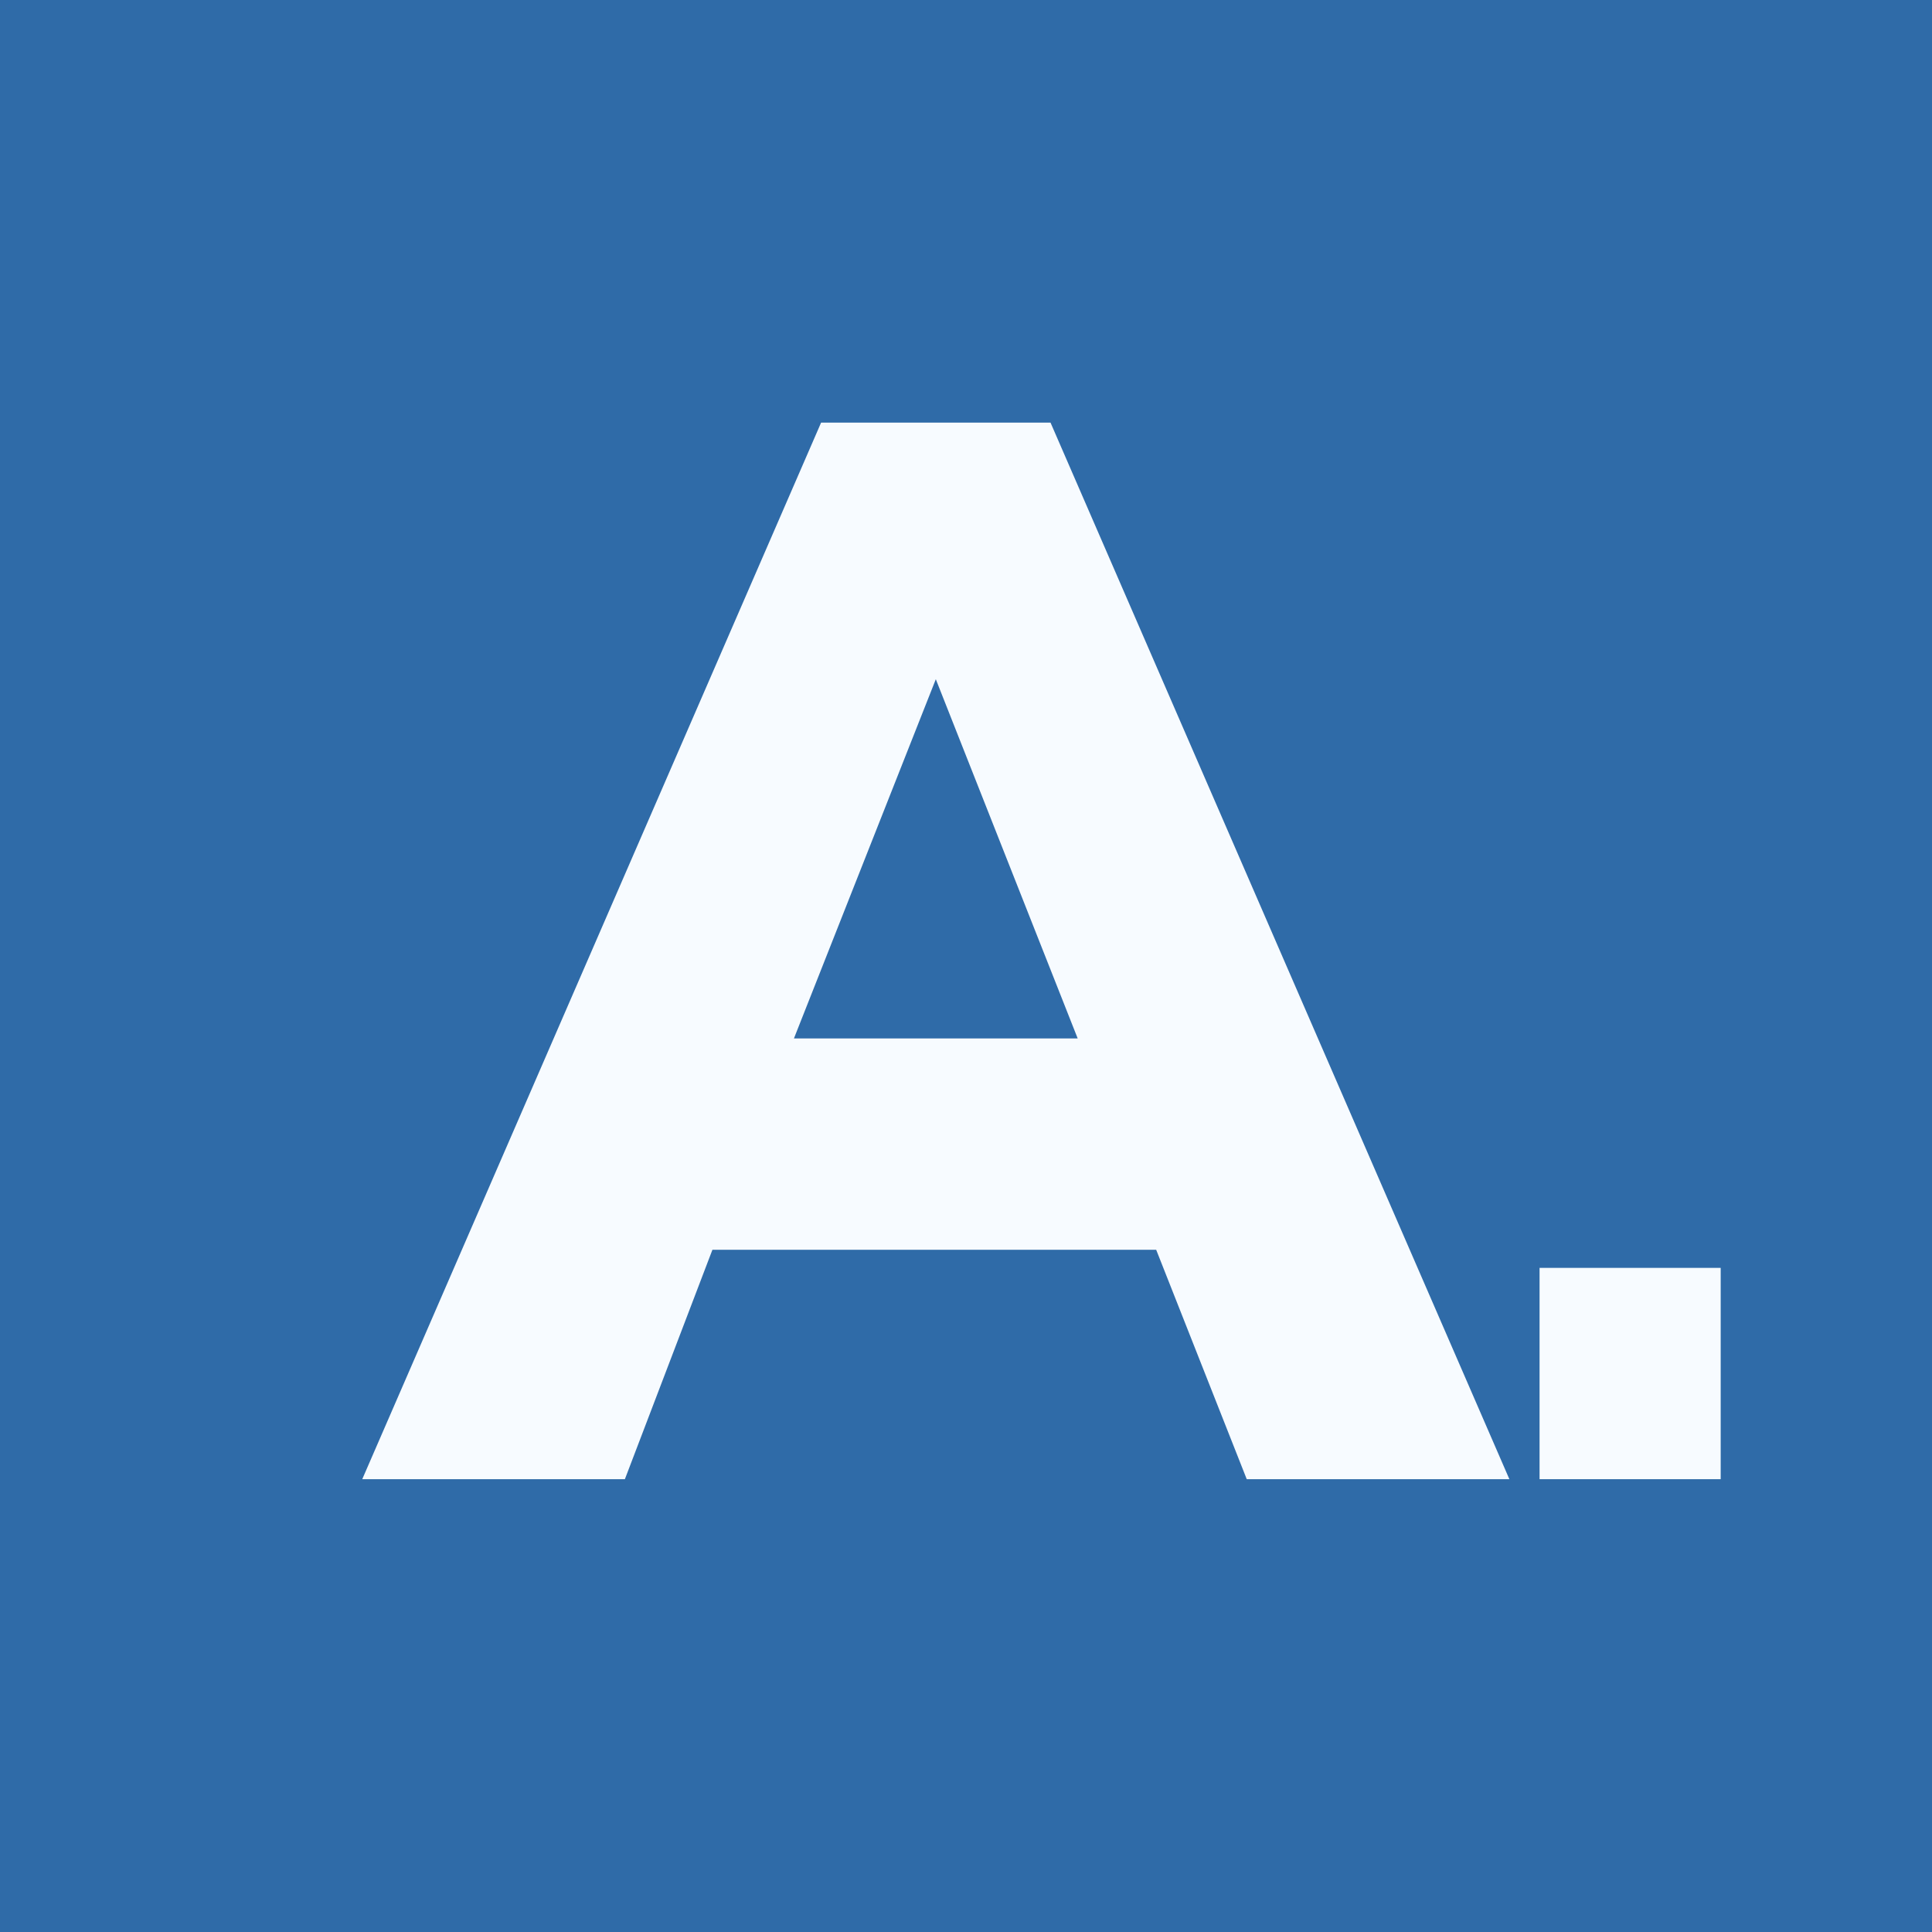
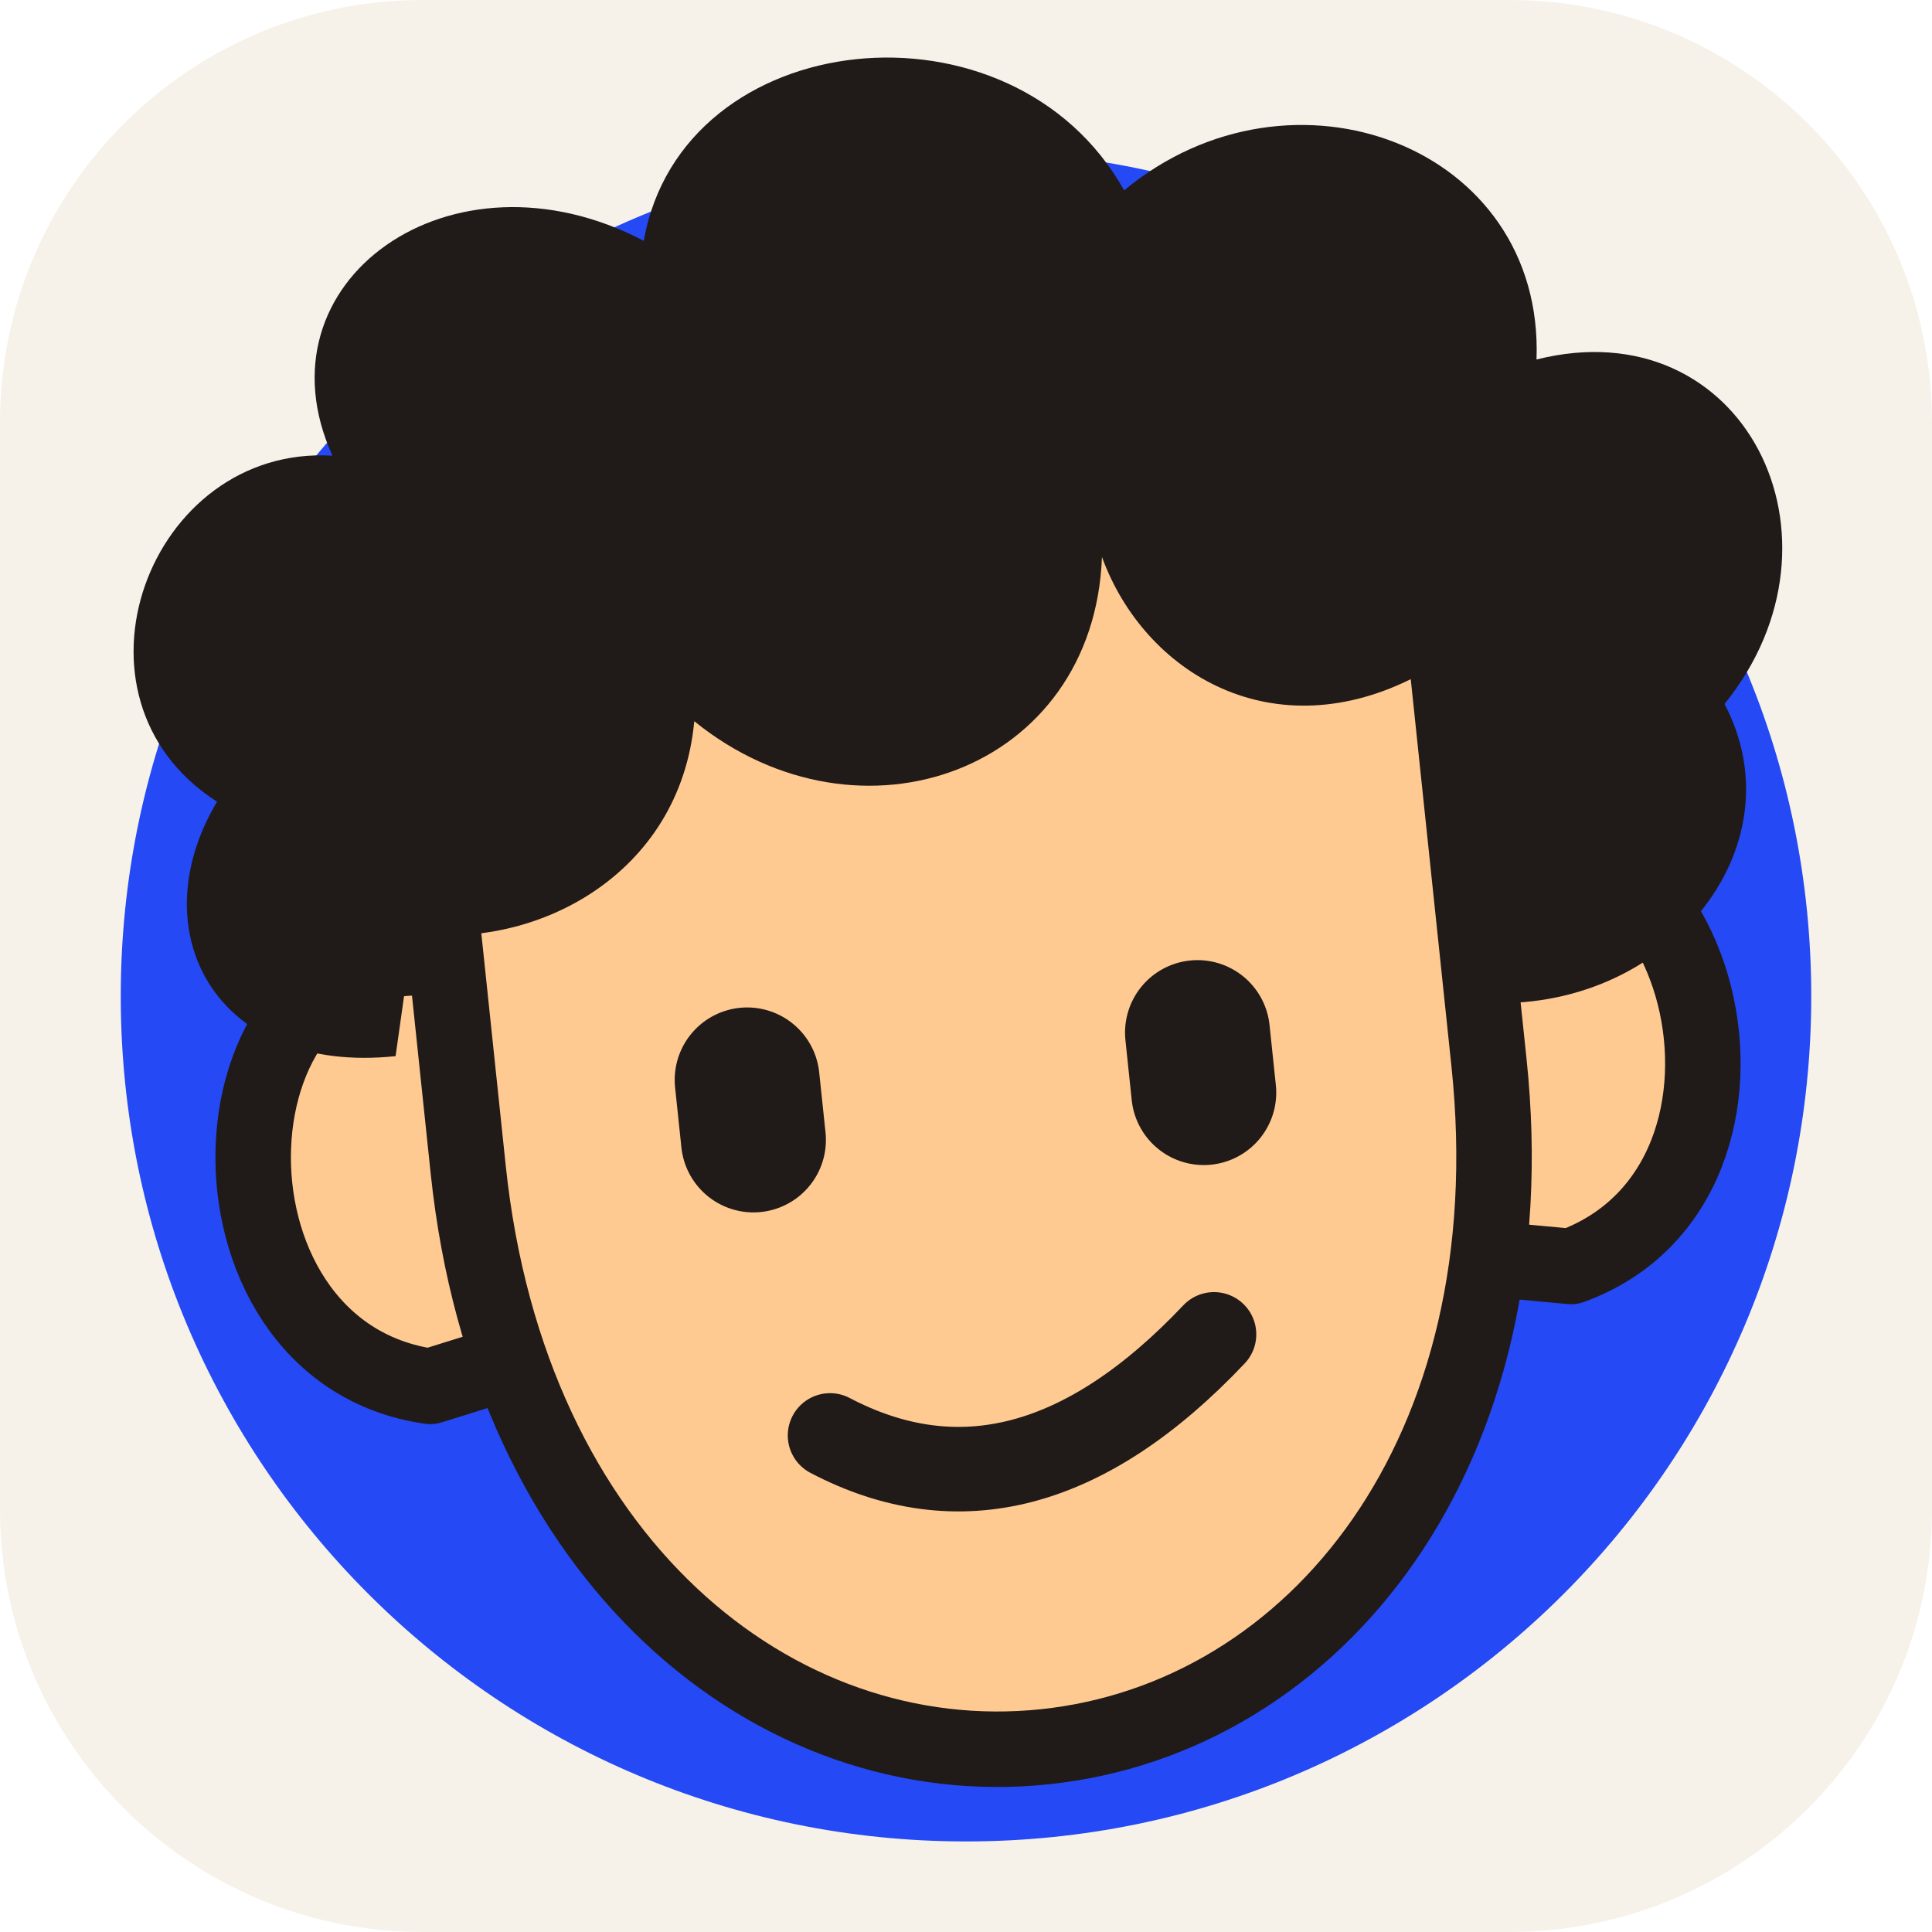
- <svg xmlns="http://www.w3.org/2000/svg" viewBox="0 0 64 64" role="img" aria-labelledby="favicon-title">
-   <rect width="64" height="64" fill="#2f6ba8" />
-   <path d="M12 49 27.2 14h7.6L50 49h-8.7l-3-7.6H23.6L20.7 49H12Zm14.3-14.6h9.4L31 22.5l-4.7 11.9Z" fill="#f7fbff" />
-   <rect x="51" y="42" width="6" height="7" fill="#f7fbff" />
+ <svg xmlns="http://www.w3.org/2000/svg" viewBox="0 0 64 64" role="img" aria-labelledby="icon-title">
+   <rect width="64" height="64" rx="14" fill="#f6f2e9" />
+   <circle cx="32" cy="33" r="28" fill="#2449f5" />
+   <g transform="rotate(-6 32 33)" fill="#ffca91" stroke="#201a18" stroke-width="2.5" stroke-linecap="round" stroke-linejoin="round">
+     <path d="M15 30c-8-2-10 12-2 14l5-1m31-13c8-2 10 12 2 14l-5-1" />
+     <path d="M15 23c0-15 34-15 34 0v14c0 13-8 21-17 21s-17-8-17-21Z" />
+     <path d="M13 33c-6 0-8-5-5-9-5-4-1-12 5-11-2-6 5-10 11-6 2-7 13-7 16 0 6-4 14 0 13 7 7-1 10 7 5 12 2 5-3 10-9 9l-1-11c-5 2-9-1-10-5-1 7-9 9-14 4-1 5-6 7-10 6Z" fill="#201a18" stroke="none" />
+     <path d="M24.5 35v2m15-2v2" fill="none" stroke-width="4.8" />
+     <path d="M26 47q6 4 13-2" fill="none" stroke-width="2.8" />
+   </g>
</svg>
